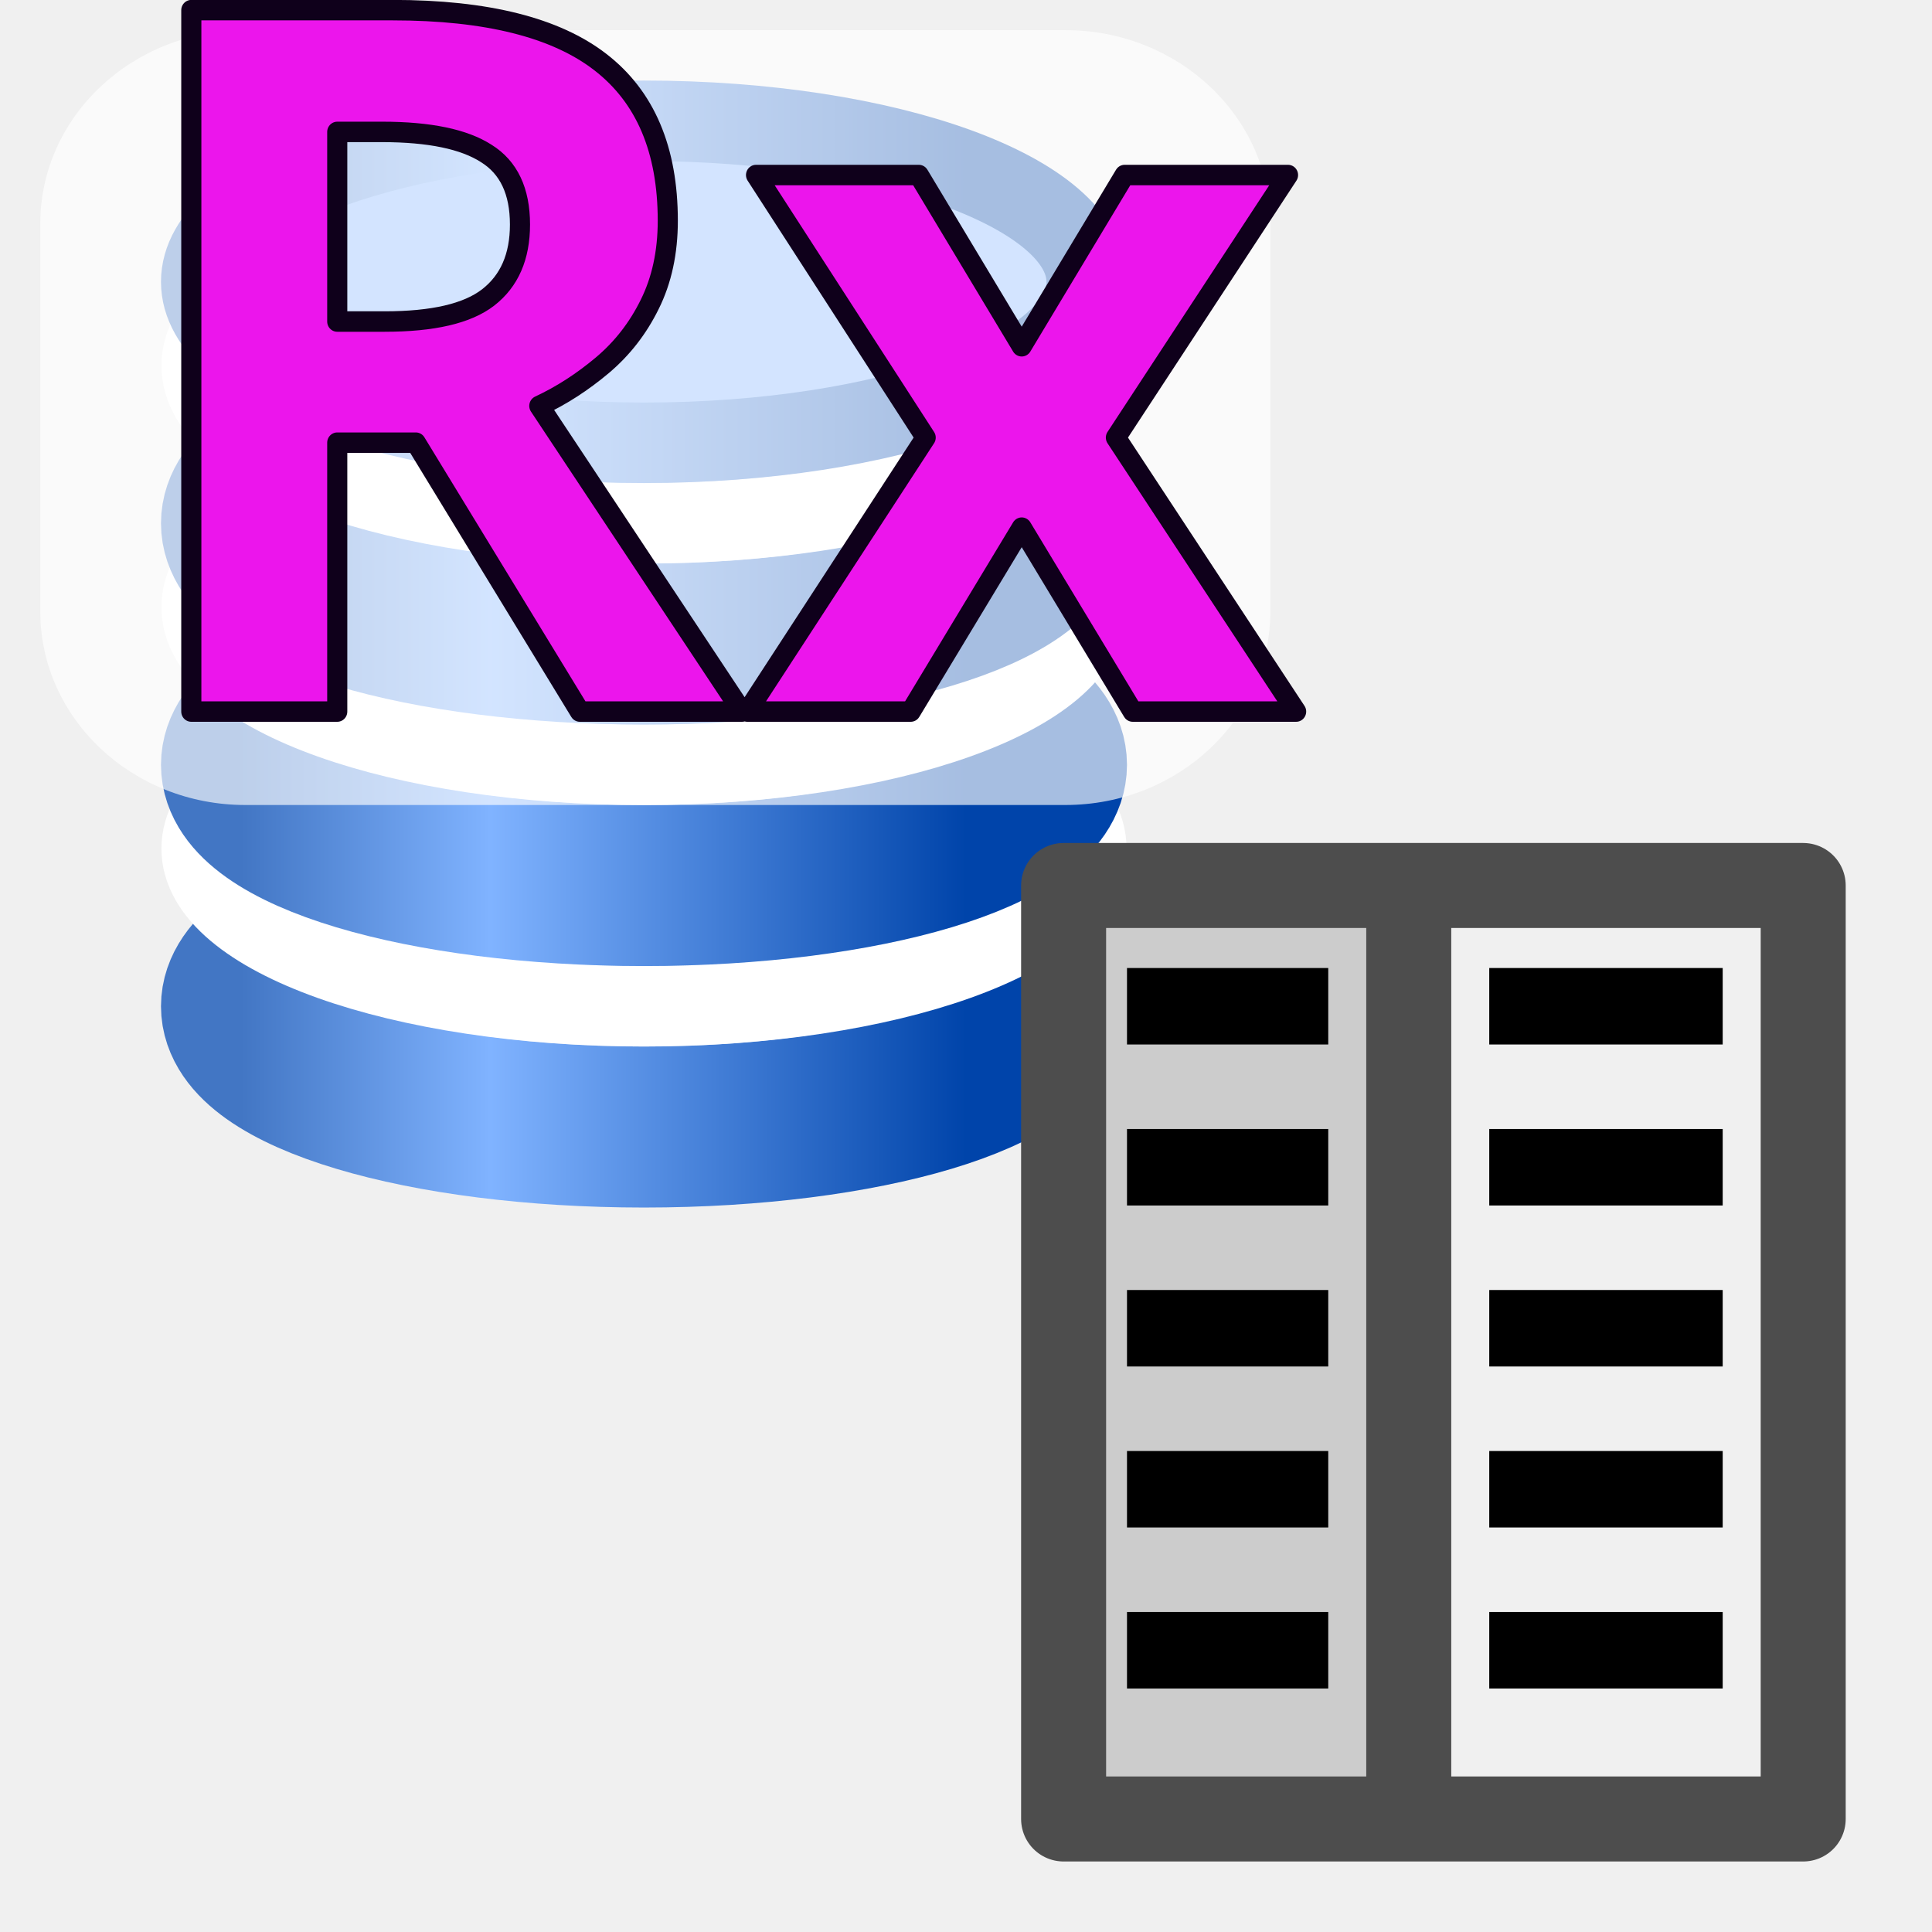
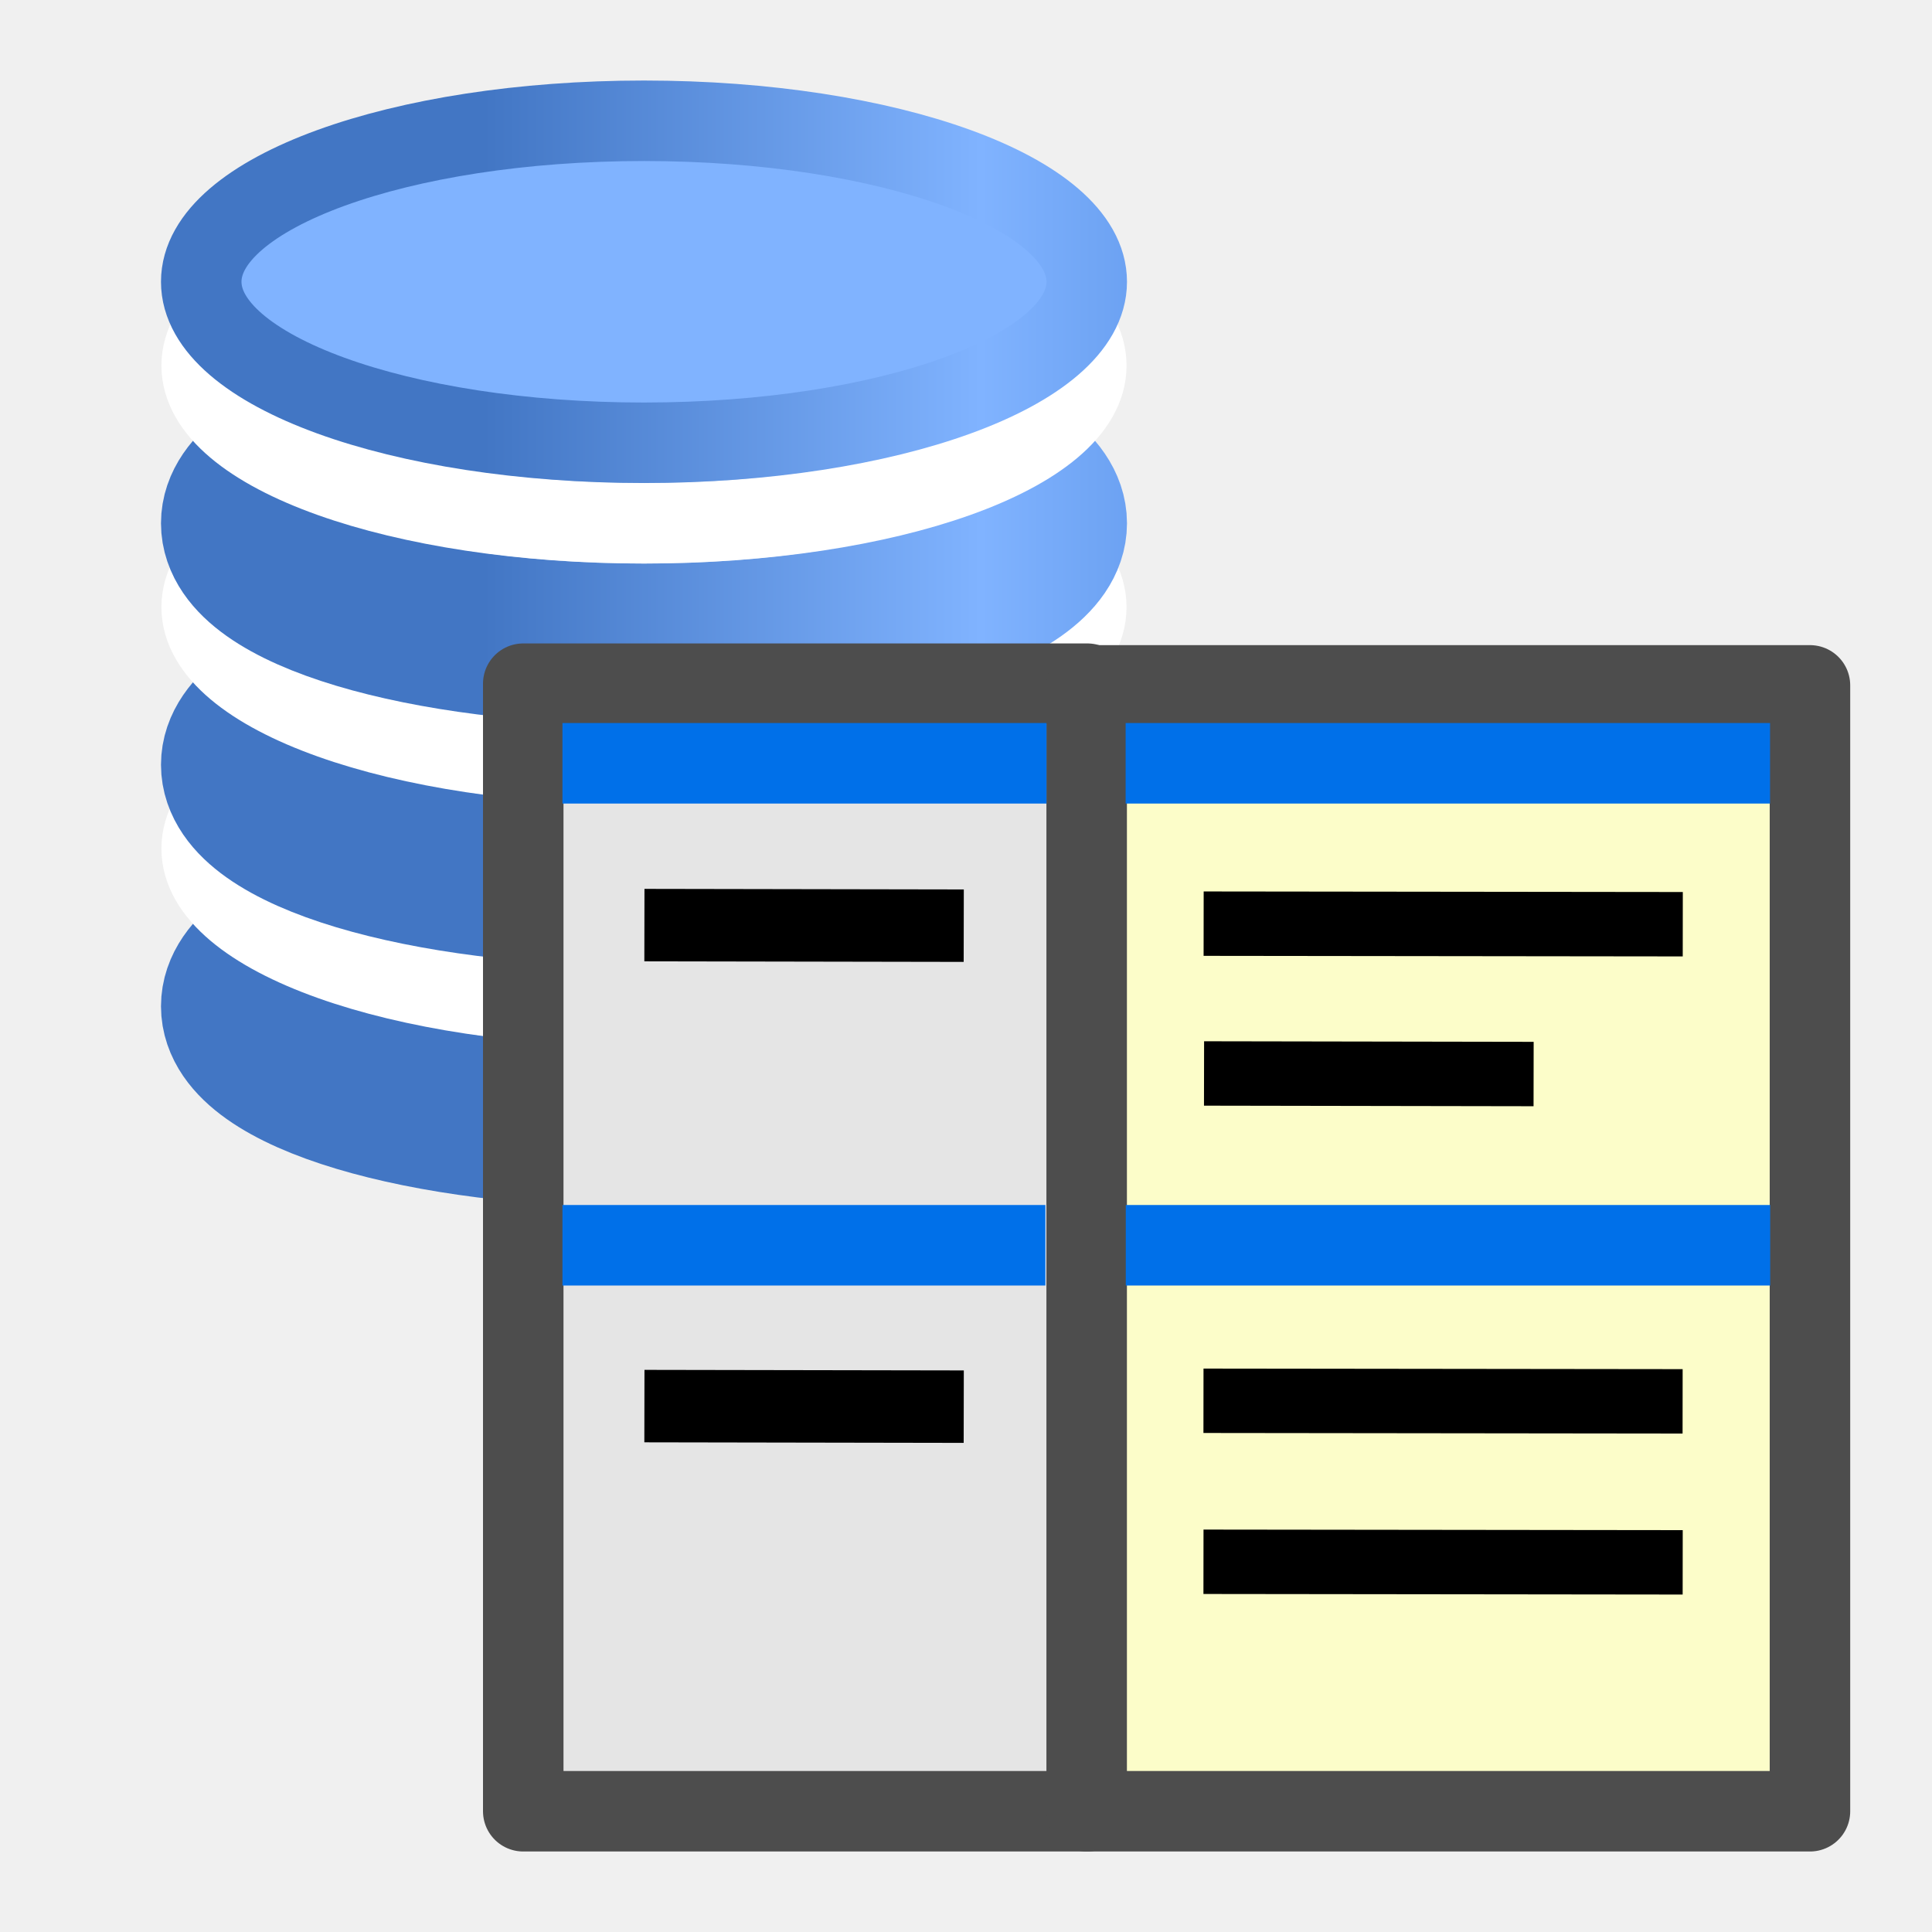
- <svg xmlns="http://www.w3.org/2000/svg" xmlns:xlink="http://www.w3.org/1999/xlink" width="24" height="24" viewBox="0 0 24 24" version="1.1" id="svg1609">
-   <defs id="defs1603">
-     <linearGradient xlink:href="#linearGradient914" id="linearGradient208" gradientUnits="userSpaceOnUse" gradientTransform="matrix(2,0,0,2,-36.91964,-1051.532)" x1="3" y1="1035.362" x2="12" y2="1035.362" />
+ <svg xmlns="http://www.w3.org/2000/svg" xmlns:xlink="http://www.w3.org/1999/xlink" width="24" height="24" viewBox="0 0 24 24" version="1.1" id="svg106">
+   <defs id="defs100">
+     <linearGradient xlink:href="#linearGradient914" id="linearGradient226" gradientUnits="userSpaceOnUse" gradientTransform="matrix(4,0,0,4,-36.91964,-3108.256)" x1="3" y1="1035.362" x2="12" y2="1035.362" />
    <linearGradient id="linearGradient914">
      <stop style="stop-color:#4276c4;stop-opacity:1;" offset="0" id="stop910" />
      <stop id="stop916" offset="0.344" style="stop-color:#80b3ff;stop-opacity:1" />
      <stop style="stop-color:#0044aa;stop-opacity:1" offset="1" id="stop912" />
    </linearGradient>
-     <linearGradient gradientTransform="matrix(2,0,0,2,-36.91964,-1057.532)" y2="1035.362" x2="12" y1="1035.362" x1="3" gradientUnits="userSpaceOnUse" id="linearGradient932" xlink:href="#linearGradient914" />
-     <linearGradient y2="1035.362" x2="12" y1="1035.362" x1="3" gradientTransform="matrix(2,0,0,2,-36.91964,-1063.532)" gradientUnits="userSpaceOnUse" id="linearGradient936" xlink:href="#linearGradient914" />
-     <linearGradient xlink:href="#linearGradient914" id="linearGradient1692" gradientUnits="userSpaceOnUse" gradientTransform="matrix(2,0,0,2,-36.91964,-1051.532)" x1="3" y1="1035.362" x2="12" y2="1035.362" />
+     <linearGradient gradientTransform="matrix(4,0,0,4,-36.91964,-3120.256)" y2="1035.362" x2="12" y1="1035.362" x1="3" gradientUnits="userSpaceOnUse" id="linearGradient932" xlink:href="#linearGradient914" />
+     <linearGradient y2="1035.362" x2="12" y1="1035.362" x1="3" gradientTransform="matrix(4,0,0,4,-36.91964,-3132.256)" gradientUnits="userSpaceOnUse" id="linearGradient936" xlink:href="#linearGradient914" />
+     <linearGradient xlink:href="#linearGradient914" id="linearGradient208" gradientUnits="userSpaceOnUse" gradientTransform="matrix(4,0,0,4,-36.91964,-3108.256)" x1="3" y1="1035.362" x2="12" y2="1035.362" />
+     <pattern y="0" x="0" height="6" width="6" patternUnits="userSpaceOnUse" id="EMFhbasepattern" />
+     <pattern y="0" x="0" height="6" width="6" patternUnits="userSpaceOnUse" id="EMFhbasepattern-8" />
  </defs>
-   <g id="layer1" transform="translate(0,-290.65)">
-     <g transform="matrix(0.5,0,0,0.5,0,290.65)" id="g1185">
-       <rect y="284.3" x="0" height="48" width="48" id="rect110" style="fill:none;fill-rule:evenodd;stroke-width:0.876" transform="translate(0,-284.3)" />
-       <g transform="translate(36.91964,-1005.192)" id="g899" style="display:inline">
-         <ellipse style="opacity:1;fill:#bdd1ec;fill-opacity:1;fill-rule:evenodd;stroke:url(#linearGradient1692);stroke-width:4;stroke-linecap:round;stroke-linejoin:round;stroke-miterlimit:4;stroke-dasharray:none;stroke-dashoffset:0;stroke-opacity:1;paint-order:normal" id="ellipse880" cx="-20.92" cy="1030.193" rx="10" ry="3" />
-         <ellipse style="opacity:1;fill:#bdd1ec;fill-opacity:1;fill-rule:evenodd;stroke:#ffffff;stroke-width:2;stroke-linecap:round;stroke-linejoin:round;stroke-miterlimit:4;stroke-dasharray:none;stroke-dashoffset:0;stroke-opacity:1;paint-order:normal" id="ellipse878" cx="-20.92" cy="1026.275" rx="10.989" ry="3.917" />
-         <ellipse ry="3" rx="10" cy="1024.193" cx="-20.92" id="ellipse930" style="opacity:1;fill:#bdd1ec;fill-opacity:1;fill-rule:evenodd;stroke:url(#linearGradient932);stroke-width:4;stroke-linecap:round;stroke-linejoin:round;stroke-miterlimit:4;stroke-dasharray:none;stroke-dashoffset:0;stroke-opacity:1;paint-order:normal" />
-         <ellipse ry="3.917" rx="10.989" cy="1020.276" cx="-20.92" id="ellipse874" style="opacity:1;fill:#bdd1ec;fill-opacity:1;fill-rule:evenodd;stroke:#ffffff;stroke-width:2;stroke-linecap:round;stroke-linejoin:round;stroke-miterlimit:4;stroke-dasharray:none;stroke-dashoffset:0;stroke-opacity:1;paint-order:normal" />
-         <ellipse style="opacity:1;fill:#bdd1ec;fill-opacity:1;fill-rule:evenodd;stroke:url(#linearGradient936);stroke-width:4;stroke-linecap:round;stroke-linejoin:round;stroke-miterlimit:4;stroke-dasharray:none;stroke-dashoffset:0;stroke-opacity:1;paint-order:normal" id="ellipse934" cx="-20.92" cy="1018.193" rx="10" ry="3" />
-         <ellipse style="opacity:1;fill:#bdd1ec;fill-opacity:1;fill-rule:evenodd;stroke:#ffffff;stroke-width:2;stroke-linecap:round;stroke-linejoin:round;stroke-miterlimit:4;stroke-dasharray:none;stroke-dashoffset:0;stroke-opacity:1;paint-order:normal" id="ellipse858" cx="-20.92" cy="1014.276" rx="10.989" ry="3.917" />
-         <ellipse ry="4" rx="11" cy="1012.193" cx="-20.92" id="ellipse868" style="opacity:1;fill:#80b3ff;fill-opacity:1;fill-rule:evenodd;stroke:url(#linearGradient208);stroke-width:2;stroke-linecap:round;stroke-linejoin:round;stroke-miterlimit:4;stroke-dasharray:none;stroke-dashoffset:0;stroke-opacity:1;paint-order:normal" />
-       </g>
-       <rect ry="1" rx="1" y="22" x="27" height="23" width="8" id="rect1015" style="fill:#cccccc;fill-rule:evenodd;stroke:none;stroke-opacity:1" />
-       <path id="path208" d="M 26.425,22 H 44.8 v 1.008 0 22.184 H 26.425 V 22 H 35 v 23.193" style="opacity:1;fill:none;stroke:#4d4d4d;stroke-width:2.112;stroke-linecap:butt;stroke-linejoin:round;stroke-miterlimit:4;stroke-dasharray:none;stroke-opacity:1" />
-       <path id="path1018" d="m 28,25 h 5 v 0" style="fill:none;stroke:#000000;stroke-width:1.9;stroke-linecap:butt;stroke-linejoin:miter;stroke-miterlimit:4;stroke-dasharray:none;stroke-opacity:1" />
-       <path id="path1018-2" d="m 28,29 h 5 v 0" style="fill:none;stroke:#000000;stroke-width:1.9;stroke-linecap:butt;stroke-linejoin:miter;stroke-miterlimit:4;stroke-dasharray:none;stroke-opacity:1" />
-       <path id="path1018-9" d="m 28,33 h 5 v 0" style="fill:none;stroke:#000000;stroke-width:1.9;stroke-linecap:butt;stroke-linejoin:miter;stroke-miterlimit:4;stroke-dasharray:none;stroke-opacity:1" />
-       <path id="path1018-8" d="m 28,37 h 5 v 0" style="fill:none;stroke:#000000;stroke-width:1.9;stroke-linecap:butt;stroke-linejoin:miter;stroke-miterlimit:4;stroke-dasharray:none;stroke-opacity:1" />
-       <path id="path1018-21" d="m 28,41 h 5 v 0" style="fill:none;stroke:#000000;stroke-width:1.9;stroke-linecap:butt;stroke-linejoin:miter;stroke-miterlimit:4;stroke-dasharray:none;stroke-opacity:1" />
-       <path id="path1018-81" d="m 37,25 h 5.8 v 0" style="fill:none;stroke:#000000;stroke-width:1.9;stroke-linecap:butt;stroke-linejoin:miter;stroke-miterlimit:4;stroke-dasharray:none;stroke-opacity:1" />
-       <path id="path1018-81-8" d="m 37,29 h 5.8 v 0" style="fill:none;stroke:#000000;stroke-width:1.9;stroke-linecap:butt;stroke-linejoin:miter;stroke-miterlimit:4;stroke-dasharray:none;stroke-opacity:1" />
-       <path id="path1018-81-6" d="m 37,33 h 5.8 v 0" style="fill:none;stroke:#000000;stroke-width:1.9;stroke-linecap:butt;stroke-linejoin:miter;stroke-miterlimit:4;stroke-dasharray:none;stroke-opacity:1" />
-       <path id="path1018-81-3" d="m 37,37 h 5.8 v 0" style="fill:none;stroke:#000000;stroke-width:1.9;stroke-linecap:butt;stroke-linejoin:miter;stroke-miterlimit:4;stroke-dasharray:none;stroke-opacity:1" />
-       <path id="path1018-81-7" d="m 37,41 h 5.8 v 0" style="fill:none;stroke:#000000;stroke-width:1.9;stroke-linecap:butt;stroke-linejoin:miter;stroke-miterlimit:4;stroke-dasharray:none;stroke-opacity:1" />
-       <rect style="display:inline;opacity:0.65;fill:#ffffff;fill-opacity:1;stroke-width:0.99;image-rendering:auto" id="use4930" width="30.562" height="19.251" x="1" y="0.749" rx="5.094" ry="4.813" />
-       <text transform="scale(0.9916672,1.008403)" id="text3848" y="17.529" x="2.621" style="font-style:normal;font-variant:normal;font-weight:normal;font-stretch:normal;font-size:40.347px;line-height:1.25;font-family:Calibri;-inkscape-font-specification:Calibri;letter-spacing:0px;word-spacing:0px;display:inline;opacity:1;fill:#ec15ec;fill-opacity:1;stroke:#0f001b;stroke-width:0.504;stroke-miterlimit:4;stroke-dasharray:none;stroke-opacity:1" xml:space="preserve">
-         <tspan style="font-style:normal;font-variant:normal;font-weight:bold;font-stretch:normal;font-size:24.208px;line-height:50.434px;font-family:Calibri;-inkscape-font-specification:'Calibri Bold';opacity:0;fill:#ec15ec;fill-opacity:1;stroke:#0f001b;stroke-width:0.504;stroke-linecap:round;stroke-linejoin:round;stroke-miterlimit:4;stroke-dasharray:none;stroke-opacity:1;paint-order:fill markers stroke" y="17.529" x="2.621" id="tspan3846">Rx</tspan>
-       </text>
+   <g id="layer1" transform="translate(0,-308.3)" style="display:inline">
+     <rect style="fill:none;fill-rule:evenodd;stroke-width:0.438" id="rect110" width="24" height="24" x="0" y="308.3" />
+   </g>
+   <g id="layer2" transform="translate(0,-24)" style="display:inline">
+     <g style="display:inline" id="g899" transform="matrix(0.5,0,0,0.5,18.45982,-478.5962)">
+       <ellipse ry="3" rx="10" cy="1030.193" cx="-20.92" id="ellipse880" style="opacity:1;fill:#bdd1ec;fill-opacity:1;fill-rule:evenodd;stroke:url(#linearGradient208);stroke-width:4;stroke-linecap:round;stroke-linejoin:round;stroke-miterlimit:4;stroke-dasharray:none;stroke-dashoffset:0;stroke-opacity:1;paint-order:normal" />
+       <ellipse ry="3.917" rx="10.989" cy="1026.275" cx="-20.92" id="ellipse878" style="opacity:1;fill:#bdd1ec;fill-opacity:1;fill-rule:evenodd;stroke:#ffffff;stroke-width:2;stroke-linecap:round;stroke-linejoin:round;stroke-miterlimit:4;stroke-dasharray:none;stroke-dashoffset:0;stroke-opacity:1;paint-order:normal" />
+       <ellipse style="opacity:1;fill:#bdd1ec;fill-opacity:1;fill-rule:evenodd;stroke:url(#linearGradient932);stroke-width:4;stroke-linecap:round;stroke-linejoin:round;stroke-miterlimit:4;stroke-dasharray:none;stroke-dashoffset:0;stroke-opacity:1;paint-order:normal" id="ellipse930" cx="-20.92" cy="1024.193" rx="10" ry="3" />
+       <ellipse style="opacity:1;fill:#bdd1ec;fill-opacity:1;fill-rule:evenodd;stroke:#ffffff;stroke-width:2;stroke-linecap:round;stroke-linejoin:round;stroke-miterlimit:4;stroke-dasharray:none;stroke-dashoffset:0;stroke-opacity:1;paint-order:normal" id="ellipse874" cx="-20.92" cy="1020.276" rx="10.989" ry="3.917" />
+       <ellipse ry="3" rx="10" cy="1018.193" cx="-20.92" id="ellipse934" style="opacity:1;fill:#bdd1ec;fill-opacity:1;fill-rule:evenodd;stroke:url(#linearGradient936);stroke-width:4;stroke-linecap:round;stroke-linejoin:round;stroke-miterlimit:4;stroke-dasharray:none;stroke-dashoffset:0;stroke-opacity:1;paint-order:normal" />
+       <ellipse ry="3.917" rx="10.989" cy="1014.276" cx="-20.92" id="ellipse858" style="opacity:1;fill:#bdd1ec;fill-opacity:1;fill-rule:evenodd;stroke:#ffffff;stroke-width:2;stroke-linecap:round;stroke-linejoin:round;stroke-miterlimit:4;stroke-dasharray:none;stroke-dashoffset:0;stroke-opacity:1;paint-order:normal" />
+       <ellipse style="opacity:1;fill:#80b3ff;fill-opacity:1;fill-rule:evenodd;stroke:url(#linearGradient226);stroke-width:2;stroke-linecap:round;stroke-linejoin:round;stroke-miterlimit:4;stroke-dasharray:none;stroke-dashoffset:0;stroke-opacity:1;paint-order:normal" id="ellipse868" cx="-20.92" cy="1012.193" rx="11" ry="4" />
    </g>
  </g>
+   <g id="layer3" transform="translate(0,-24)" style="opacity:1">
+     <rect style="fill:#e5e5e5;fill-opacity:1;stroke:#4d4d4d;stroke-width:1;stroke-linecap:butt;stroke-linejoin:round;stroke-miterlimit:4;stroke-dasharray:none;stroke-opacity:1;paint-order:normal" id="rect853" width="7.008" height="14.007" x="6.5" y="32.493" />
+   </g>
+   <g id="layer4" transform="translate(0,-24)" style="display:inline;opacity:1">
+     <rect style="fill:#fcfdc9;fill-opacity:1;stroke:#4d4d4d;stroke-width:1;stroke-linecap:butt;stroke-linejoin:round;stroke-miterlimit:4;stroke-dasharray:none;stroke-opacity:1;paint-order:normal" id="rect853-1" width="8.985" height="13.986" x="13.499" y="32.514" />
+   </g>
+   <g id="layer6" style="display:inline" transform="translate(0,-24)">
+     <path style="opacity:1;fill:none;stroke:#0070e9;stroke-width:1;stroke-linecap:butt;stroke-linejoin:miter;stroke-miterlimit:4;stroke-dasharray:none;stroke-opacity:1" d="m 6.987,33.482 c 6.013,0 6.013,0 6.013,0" id="path881" />
+     <path style="opacity:1;fill:none;stroke:#0070e9;stroke-width:1;stroke-linecap:butt;stroke-linejoin:miter;stroke-miterlimit:4;stroke-dasharray:none;stroke-opacity:1" d="m 6.987,39.469 c 5.999,0 5.999,0 5.999,0" id="path881-3" />
+   </g>
+   <g id="layer8" style="display:inline" transform="translate(0,-24)">
+     <path style="opacity:1;fill:none;stroke:#0070e9;stroke-width:1;stroke-linecap:butt;stroke-linejoin:miter;stroke-miterlimit:4;stroke-dasharray:none;stroke-opacity:1" d="m 13.983,33.482 c 8.005,0 8.005,0 8.005,0" id="path881-0" />
+     <path style="opacity:1;fill:none;stroke:#0070e9;stroke-width:1;stroke-linecap:butt;stroke-linejoin:miter;stroke-miterlimit:4;stroke-dasharray:none;stroke-opacity:1" d="m 13.985,39.469 c 8.005,0 8.005,0 8.005,0" id="path881-1" />
+   </g>
+   <g id="layer10" style="display:inline" transform="translate(0,-24)">
+     <path style="fill:none;stroke:#000000;stroke-width:0.9;stroke-linecap:butt;stroke-linejoin:miter;stroke-miterlimit:4;stroke-dasharray:none;stroke-opacity:1" d="m 8.005,35.492 3.967,0.007 v 0" id="path927" />
+     <path style="fill:none;stroke:#000000;stroke-width:0.9;stroke-linecap:butt;stroke-linejoin:miter;stroke-miterlimit:4;stroke-dasharray:none;stroke-opacity:1" d="m 8.005,41.467 3.967,0.007 v 0" id="path927-4" />
+   </g>
+   <g id="layer11" style="display:inline" transform="translate(0,-24)">
+     <path style="fill:none;stroke:#000000;stroke-width:0.8;stroke-linecap:butt;stroke-linejoin:miter;stroke-miterlimit:4;stroke-dasharray:none;stroke-opacity:1" d="m 14.952,35.474 5.952,0.007 v 0" id="path927-4-3" />
+     <path style="fill:none;stroke:#000000;stroke-width:0.8;stroke-linecap:butt;stroke-linejoin:miter;stroke-miterlimit:4;stroke-dasharray:none;stroke-opacity:1" d="m 14.95,41.401 5.952,0.007 v 0" id="path927-4-3-9" />
+     <path style="fill:none;stroke:#000000;stroke-width:0.8;stroke-linecap:butt;stroke-linejoin:miter;stroke-miterlimit:4;stroke-dasharray:none;stroke-opacity:1" d="m 14.95,43.401 5.953,0.007 v 0" id="path927-4-3-6" />
+     <path style="fill:none;stroke:#000000;stroke-width:0.8;stroke-linecap:butt;stroke-linejoin:miter;stroke-miterlimit:4;stroke-dasharray:none;stroke-opacity:1" d="m 14.957,37.335 4.094,0.007 v 0" id="path927-4-3-0-97" />
+   </g>
+   <g id="layer7" transform="translate(0,-24)" style="display:inline">
+     <flowRoot xml:space="preserve" id="flowRoot914-84" style="font-style:normal;font-variant:normal;font-weight:normal;font-stretch:normal;font-size:12px;line-height:1.25;font-family:'Arial Unicode MS';-inkscape-font-specification:'Arial Unicode MS';letter-spacing:0px;word-spacing:0px;fill:#c500ab;fill-opacity:1;stroke:#ffffff;stroke-width:2.968;stroke-linecap:round;stroke-linejoin:round;stroke-miterlimit:4;stroke-dasharray:none;stroke-opacity:1;paint-order:markers stroke fill" transform="matrix(0.4635428,0,0,0.5511477,-1.283295,23.85965)">
+       <flowRegion id="flowRegion916-4" style="fill:#c500ab;fill-opacity:1;stroke:#ffffff;stroke-width:2.968;stroke-linecap:round;stroke-linejoin:round;stroke-miterlimit:4;stroke-dasharray:none;stroke-opacity:1;paint-order:markers stroke fill">
+         <rect id="rect918-7" width="38.142" height="34.675" x="3.467" y="-1.878" style="fill:#c500ab;fill-opacity:1;stroke:#ffffff;stroke-width:2.968;stroke-linecap:round;stroke-linejoin:round;stroke-miterlimit:4;stroke-dasharray:none;stroke-opacity:1;paint-order:markers stroke fill" />
+       </flowRegion>
+       <flowPara id="flowPara920-5" style="font-style:normal;font-variant:normal;font-weight:bold;font-stretch:normal;font-size:21.333px;font-family:Arial;-inkscape-font-specification:'Arial Bold';stroke:#ffffff;stroke-width:2.968;stroke-linecap:round;stroke-linejoin:round;stroke-miterlimit:4;stroke-dasharray:none;stroke-opacity:1;paint-order:markers stroke fill">Rx</flowPara>
+     </flowRoot>
+   </g>
</svg>
